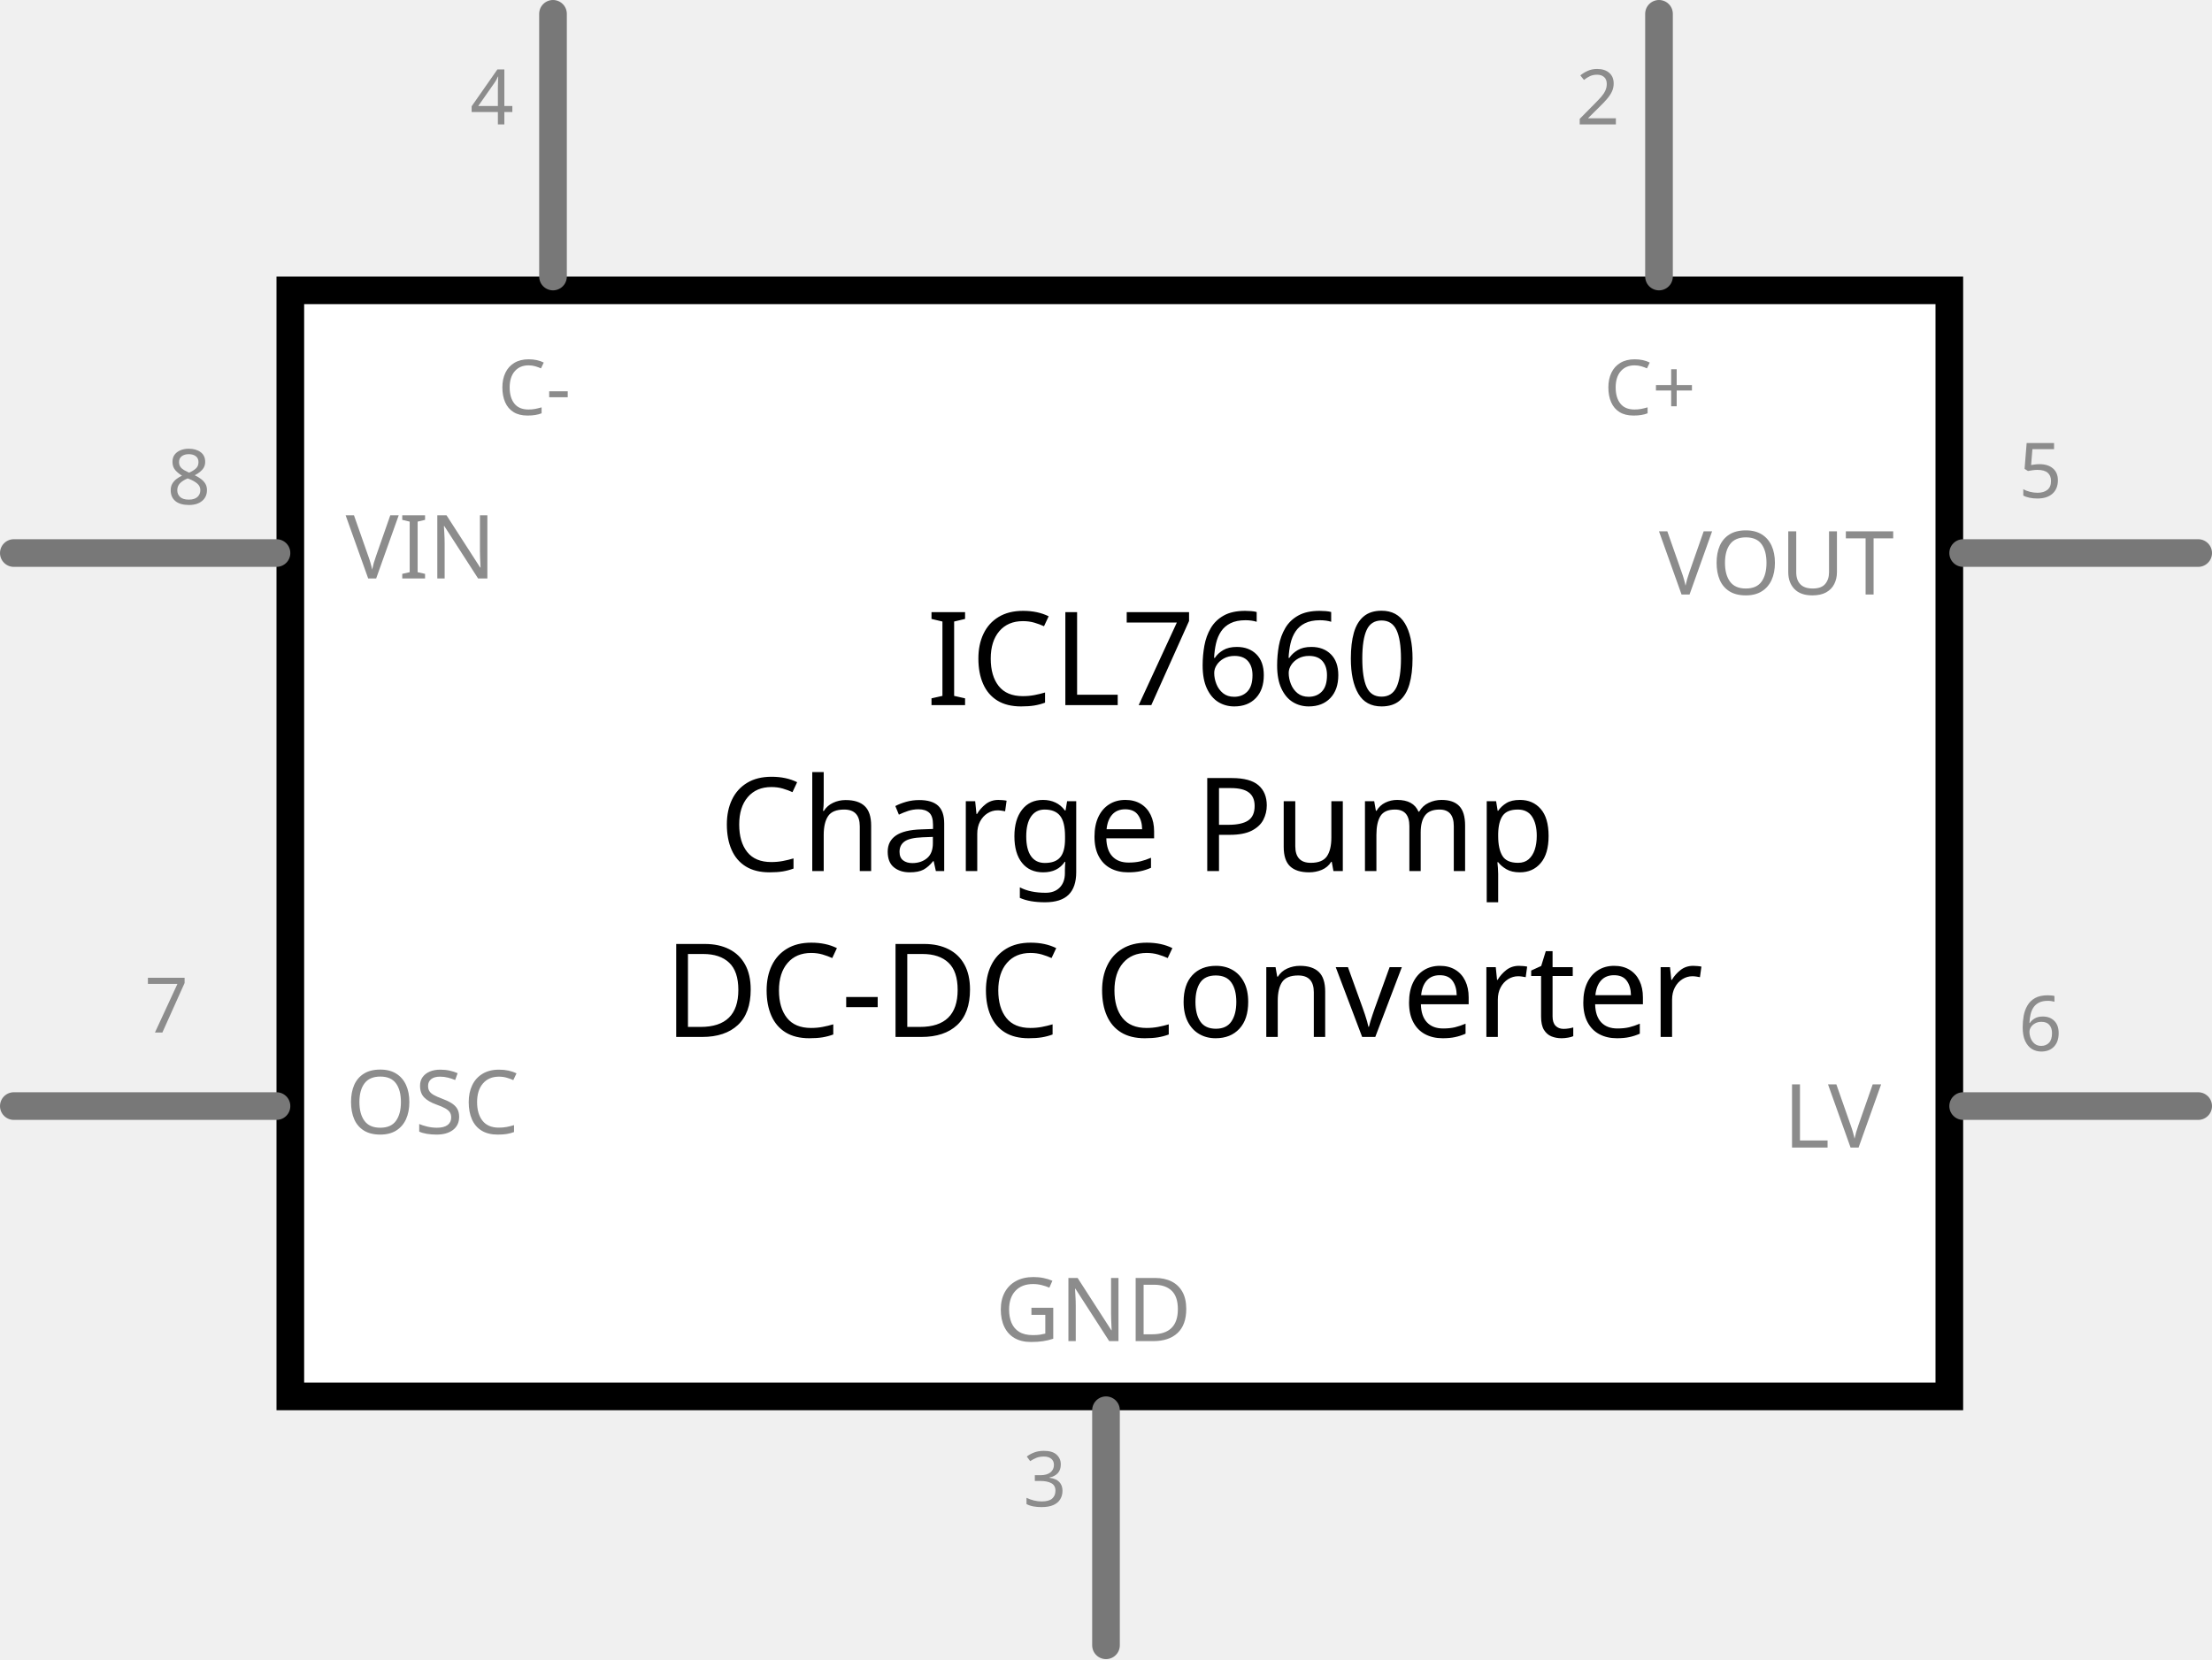
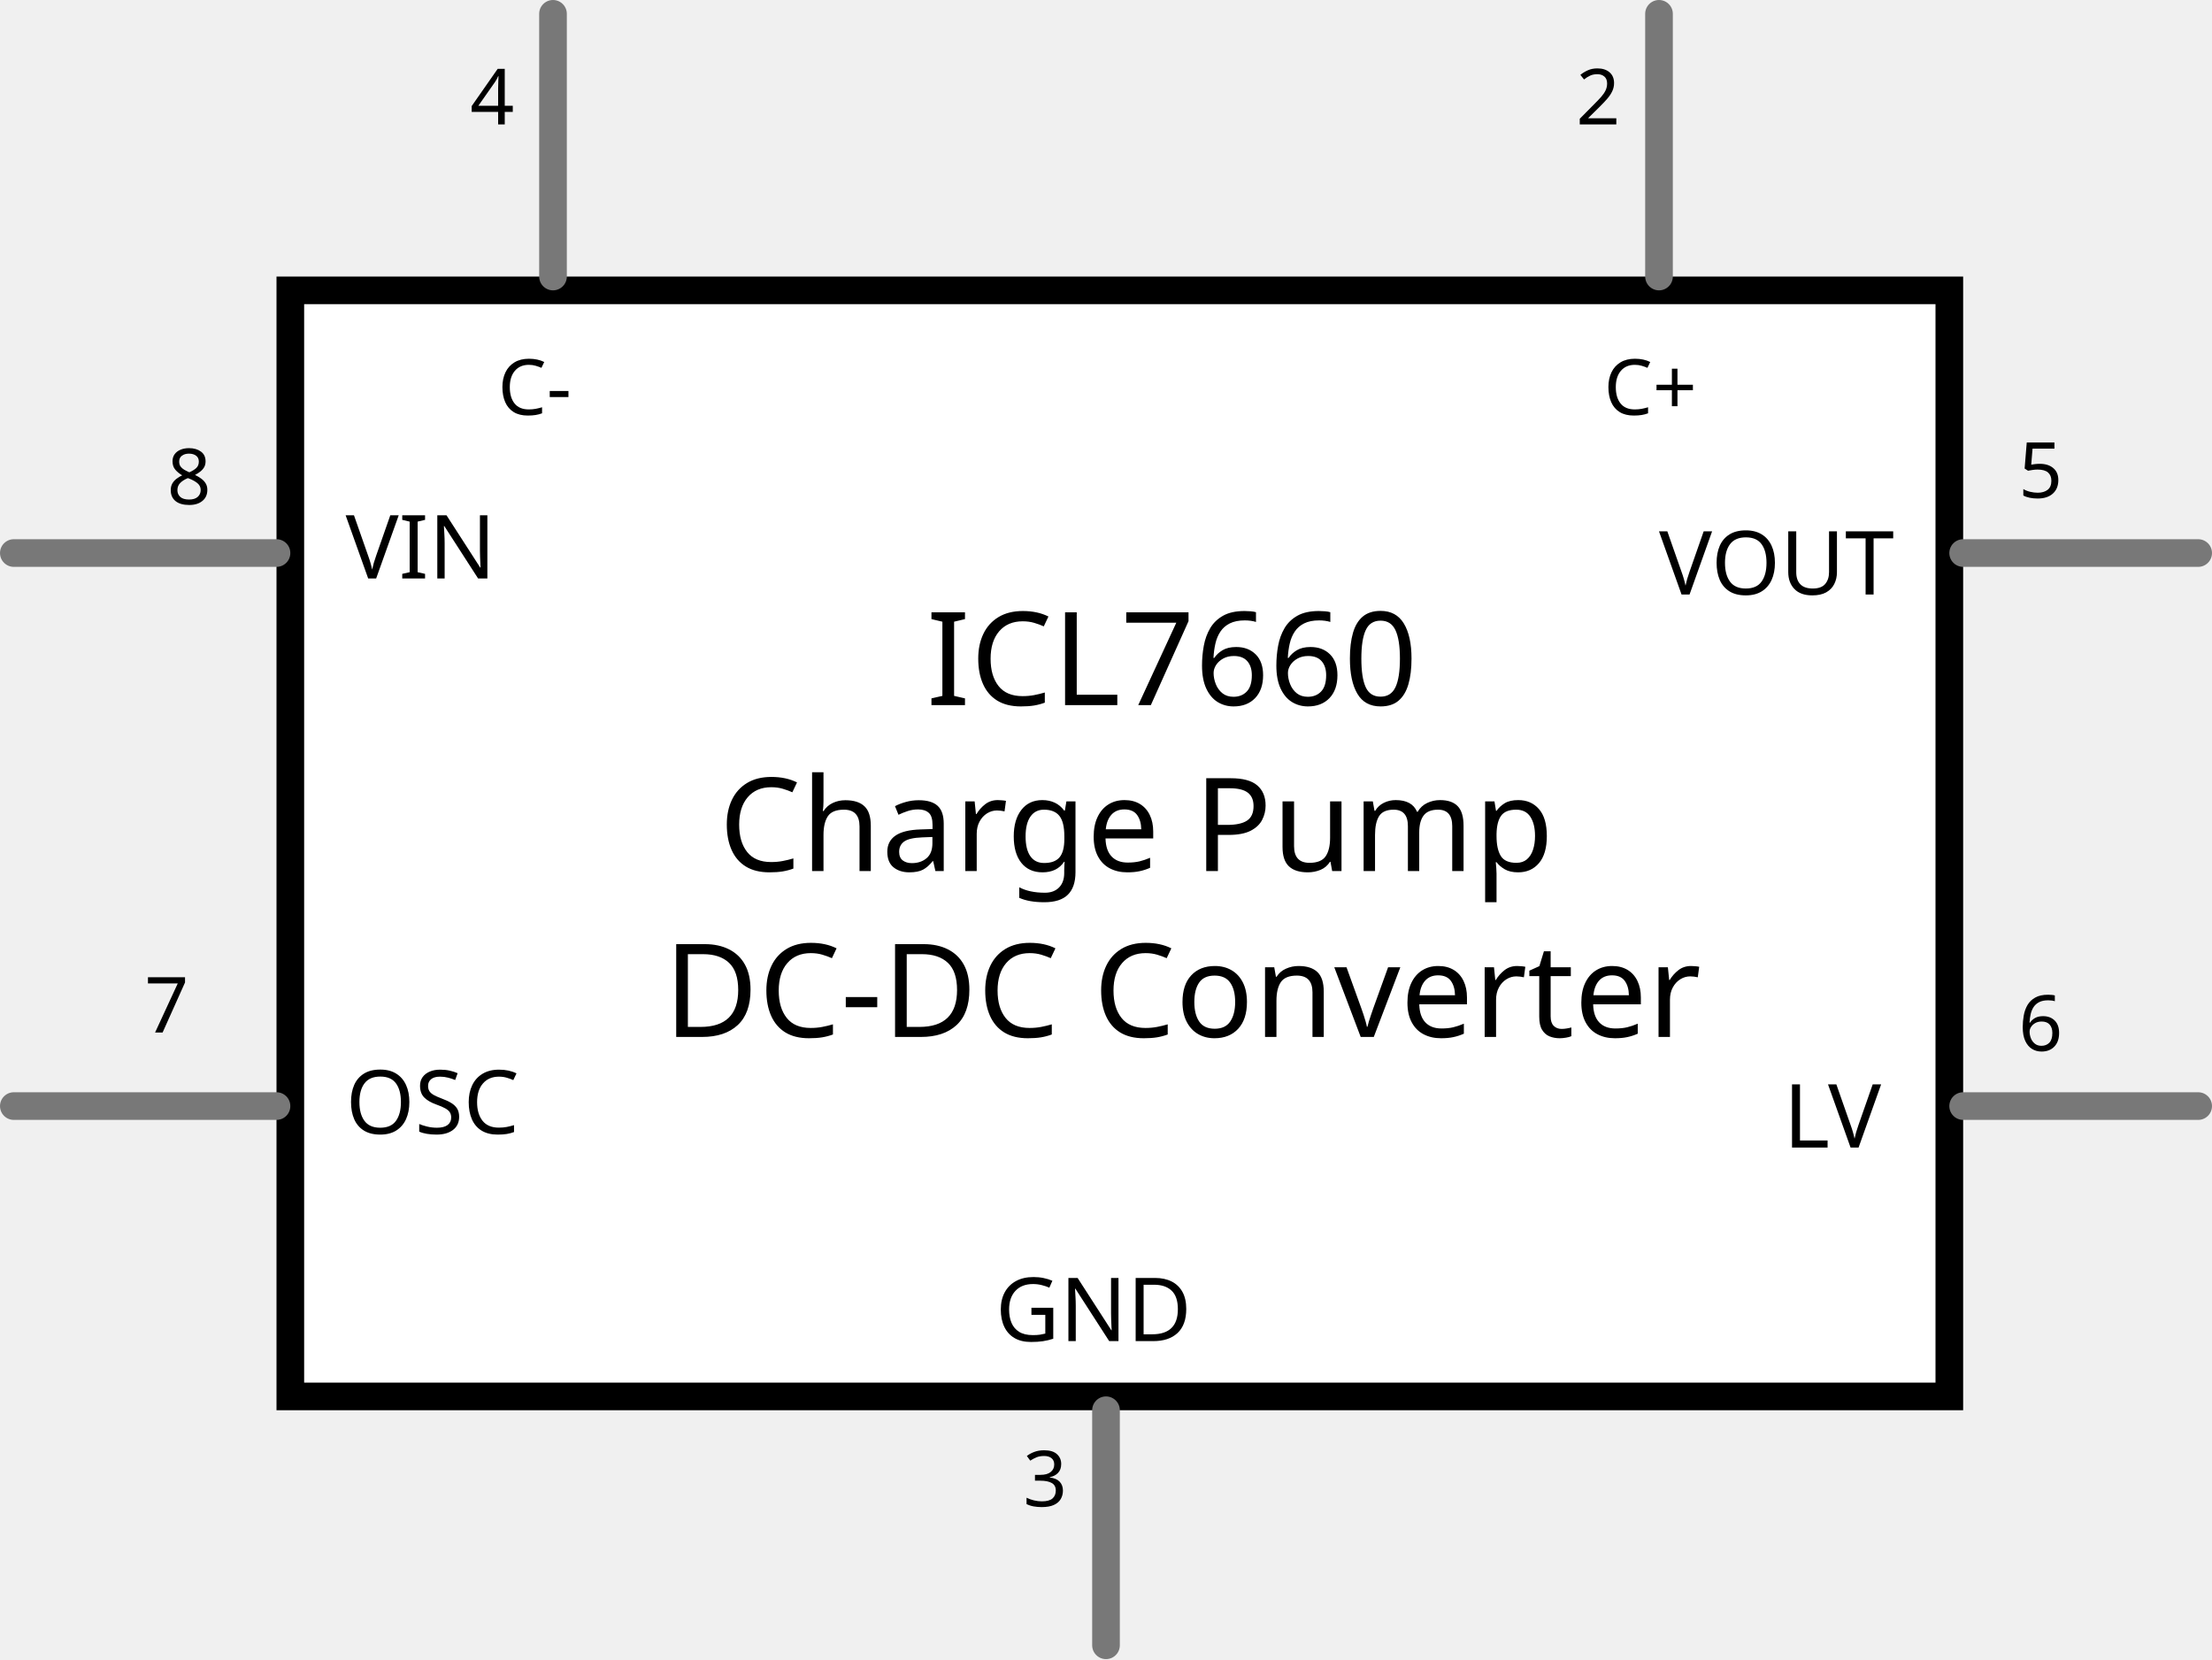
- <svg xmlns="http://www.w3.org/2000/svg" y="0px" x="0px" gorn="0" height="0.6in" xml:space="preserve" id="Ebene_1" version="1.2" viewBox="0 0 800 600" width="0.8in">
-   <defs id="defs682" />
-   <g gorn="0.3" id="schematic">
-     <rect y="105" x="105" stroke-linecap="round" gorn="0.3.0" stroke="#000000" height="400" stroke-width="10" id="rect4" fill="#ffffff" width="600" />
-     <rect y="595" x="395" height="10" stroke-width="13.853" fill="none" width="10" />
-     <line y2="100" x1="200" stroke-linecap="round" gorn="0.3.2" stroke="#787878" x2="200" stroke-width="10" id="connector3pin" fill="none" y1="5" />
-     <rect y="-0.105" x="199.99" gorn="0.3.3" stroke="none" height="0.21" stroke-width="0" id="connector3terminal" fill="none" width="0.02" />
-     <text y="45" x="170" font-size="27.706" stroke-width="13.853" fill="#8c8c8c" font-family="Droid Sans">4</text>
-     <text y="150" x="180" font-size="27.706" stroke-width="13.853" fill="#8c8c8c" font-family="Droid Sans">C-</text>
-     <line y2="100" x1="600" stroke-linecap="round" gorn="0.3.6" stroke="#787878" x2="600" stroke-width="10" id="connector1pin" fill="none" y1="5" />
-     <rect y="-0.105" x="599.99" gorn="0.3.7" stroke="none" height="0.21" stroke-width="0" id="connector1terminal" fill="none" width="0.02" />
-     <text y="45" x="570" font-size="27.706" stroke-width="13.853" fill="#8c8c8c" font-family="Droid Sans">2</text>
-     <text y="150" x="580" font-size="27.706" stroke-width="13.853" fill="#8c8c8c" font-family="Droid Sans">C+</text>
-     <line y2="200" x1="5" stroke-linecap="round" gorn="0.3.10" stroke="#787878" x2="100" stroke-width="10" id="connector7pin" fill="none" y1="200" />
-     <rect y="199.99" x="-0.105" gorn="0.3.11" stroke="none" height="0.02" stroke-width="0" id="connector7terminal" fill="none" width="0.21" />
-     <text y="182.339" x="60.378" gorn="0.3.12" font-size="27.706" stroke-width="13.853" id="text42" fill="#8c8c8c" font-family="Droid Sans">8</text>
-     <text y="209.189" x="125" gorn="0.3.13" font-size="32" stroke-width="13.853" id="text58" fill="#8c8c8c" font-family="Droid Sans">VIN</text>
-     <line y2="200" x1="795" stroke-linecap="round" gorn="0.3.14" stroke="#787878" x2="710" stroke-width="10" id="connector4pin" fill="none" y1="200" />
-     <rect y="199.99" x="799.905" gorn="0.3.15" stroke="none" height="0.02" stroke-width="0" id="connector4terminal" fill="none" width="0.19" />
-     <text y="180" x="730" gorn="0.3.16" font-size="27.706" stroke-width="13.853" id="text141" fill="#8c8c8c" font-family="Droid Sans">5</text>
-     <text y="215" x="600" gorn="0.3.17" font-size="32" stroke-width="13.853" id="text176" fill="#8c8c8c" font-family="Droid Sans">VOUT</text>
-     <line y2="400" x1="795" stroke-linecap="round" gorn="0.3.18" stroke="#787878" x2="710" stroke-width="10" id="connector5pin" fill="none" y1="400" />
-     <rect y="399.99" x="799.905" stroke="none" gorn="0.3.19" height="0.02" stroke-width="0" id="connector5terminal" fill="none" width="0.19" />
-     <text y="380" x="730" gorn="0.3.20" font-size="27.706" stroke-width="13.853" id="text141" fill="#8c8c8c" font-family="Droid Sans">6</text>
-     <text y="415" x="645" gorn="0.3.21" font-size="32" stroke-width="13.853" id="text176" fill="#8c8c8c" font-family="Droid Sans">LV</text>
-     <line y2="595" x1="400" stroke-linecap="round" gorn="0.3.22" stroke="#787878" x2="400" stroke-width="10" id="connector2pin" fill="none" y1="510" />
-     <rect y="599.905" x="399.99" gorn="0.3.23" stroke="none" height="0.19" stroke-width="0" id="connector2terminal" fill="none" width="0.02" />
-     <text y="544.742" x="370" gorn="0.3.24" font-size="27.706" stroke-width="13.853" id="text293" fill="#8c8c8c" font-family="Droid Sans">3</text>
-     <text y="485" x="360" gorn="0.3.25" font-size="32" stroke-width="13.853" id="text345" fill="#8c8c8c" font-family="Droid Sans">GND</text>
-     <line y2="400" x1="100" stroke-linecap="round" gorn="0.3.26" stroke="#787878" x2="5" stroke-width="10" id="connector6pin" fill="none" y1="400" />
-     <rect y="399.99" x="-0.105" gorn="0.3.27" stroke="none" height="0.02" stroke-width="0" id="connector6terminal" fill="none" width="0.21" />
-     <text y="373.392" x="52.276" gorn="0.3.28" font-size="27.706" stroke-width="13.853" id="text398" fill="#8c8c8c" font-family="Droid Sans">7</text>
-     <text y="410" x="125" gorn="0.3.29" font-size="32" stroke-width="13.853" id="text127" fill="#8c8c8c" font-family="Droid Sans">OSC</text>
-     <text y="255" x="335" gorn="0.3.30" font-size="47.1" stroke-width="13.853" id="label_3_" font-family="Droid Sans">ICL7660</text>
-     <text y="315" x="260" gorn="0.3.31" font-size="47.1" stroke-width="13.853" id="text125" font-family="Droid Sans">Charge Pump</text>
-     <text y="375" x="240" gorn="0.3.32" font-size="47.1" stroke-width="13.853" id="label_1_" font-family="Droid Sans">DC-DC Converter</text>
+ <svg xmlns="http://www.w3.org/2000/svg" id="Ebene_1" width=".8in" height=".6in" version="1.2" viewBox="0 0 800 600">
+   <g id="schematic" font-family="Droid Sans" stroke-width="14">
+     <rect id="rect4" x="105" y="105" width="600" height="400" fill="#fff" stroke="#000" stroke-linecap="round" stroke-width="10" />
+     <g fill="none">
+       <rect x="395" y="595" width="10" height="10" stroke-width="14" />
+       <line id="connector3pin" x1="200" x2="200" y1="5" y2="100" stroke="#787878" stroke-linecap="round" stroke-width="10" />
+       <rect id="connector3terminal" x="200" y="-.1" width=".02" height=".21" stroke-width="0" />
+       <line id="connector1pin" x1="600" x2="600" y1="5" y2="100" stroke="#787878" stroke-linecap="round" stroke-width="10" />
+       <rect id="connector1terminal" x="600" y="-.1" width=".02" height=".21" stroke-width="0" />
+       <line id="connector7pin" x1="5" x2="100" y1="200" y2="200" stroke="#787878" stroke-linecap="round" stroke-width="10" />
+       <rect id="connector7terminal" x="-.1" y="200" width=".21" height=".02" stroke-width="0" />
+       <line id="connector4pin" x1="795" x2="710" y1="200" y2="200" stroke="#787878" stroke-linecap="round" stroke-width="10" />
+       <rect id="connector4terminal" x="800" y="200" width=".19" height=".02" stroke-width="0" />
+       <line id="connector5pin" x1="795" x2="710" y1="400" y2="400" stroke="#787878" stroke-linecap="round" stroke-width="10" />
+       <rect id="connector5terminal" x="800" y="400" width=".19" height=".02" stroke-width="0" />
+       <line id="connector2pin" x1="400" x2="400" y1="510" y2="595" stroke="#787878" stroke-linecap="round" stroke-width="10" />
+       <rect id="connector2terminal" x="400" y="600" width=".02" height=".19" stroke-width="0" />
+       <line id="connector6pin" x1="100" x2="5" y1="400" y2="400" stroke="#787878" stroke-linecap="round" stroke-width="10" />
+       <rect id="connector6terminal" x="-.1" y="400" width=".21" height=".02" stroke-width="0" />
+     </g>
+     <g font-size="28">
+       <text x="170" y="45">4</text>
+       <text x="180" y="150">C-</text>
+       <text x="570" y="45">2</text>
+       <text x="580" y="150">C+</text>
+       <text x="60.378" y="182.339">8</text>
+       <text id="text141" x="730" y="380">6</text>
+       <text id="text293" x="370" y="544.742">3</text>
+       <text id="text141" x="730" y="180">5</text>
+       <text id="text398" x="52.276" y="373.392">7</text>
+     </g>
+     <g font-size="32">
+       <text id="text58" x="125" y="209.189">VIN</text>
+       <text id="text176" x="645" y="415">LV</text>
+       <text id="text345" x="360" y="485">GND</text>
+       <text id="text176" x="600" y="215">VOUT</text>
+       <text id="text127" x="125" y="410">OSC</text>
+     </g>
+     <g font-size="47">
+       <text id="label_3_" x="335" y="255">ICL7660</text>
+       <text id="text125" x="260" y="315">Charge Pump</text>
+       <text id="label_1_" x="240" y="375">DC-DC Converter</text>
+     </g>
  </g>
</svg>
